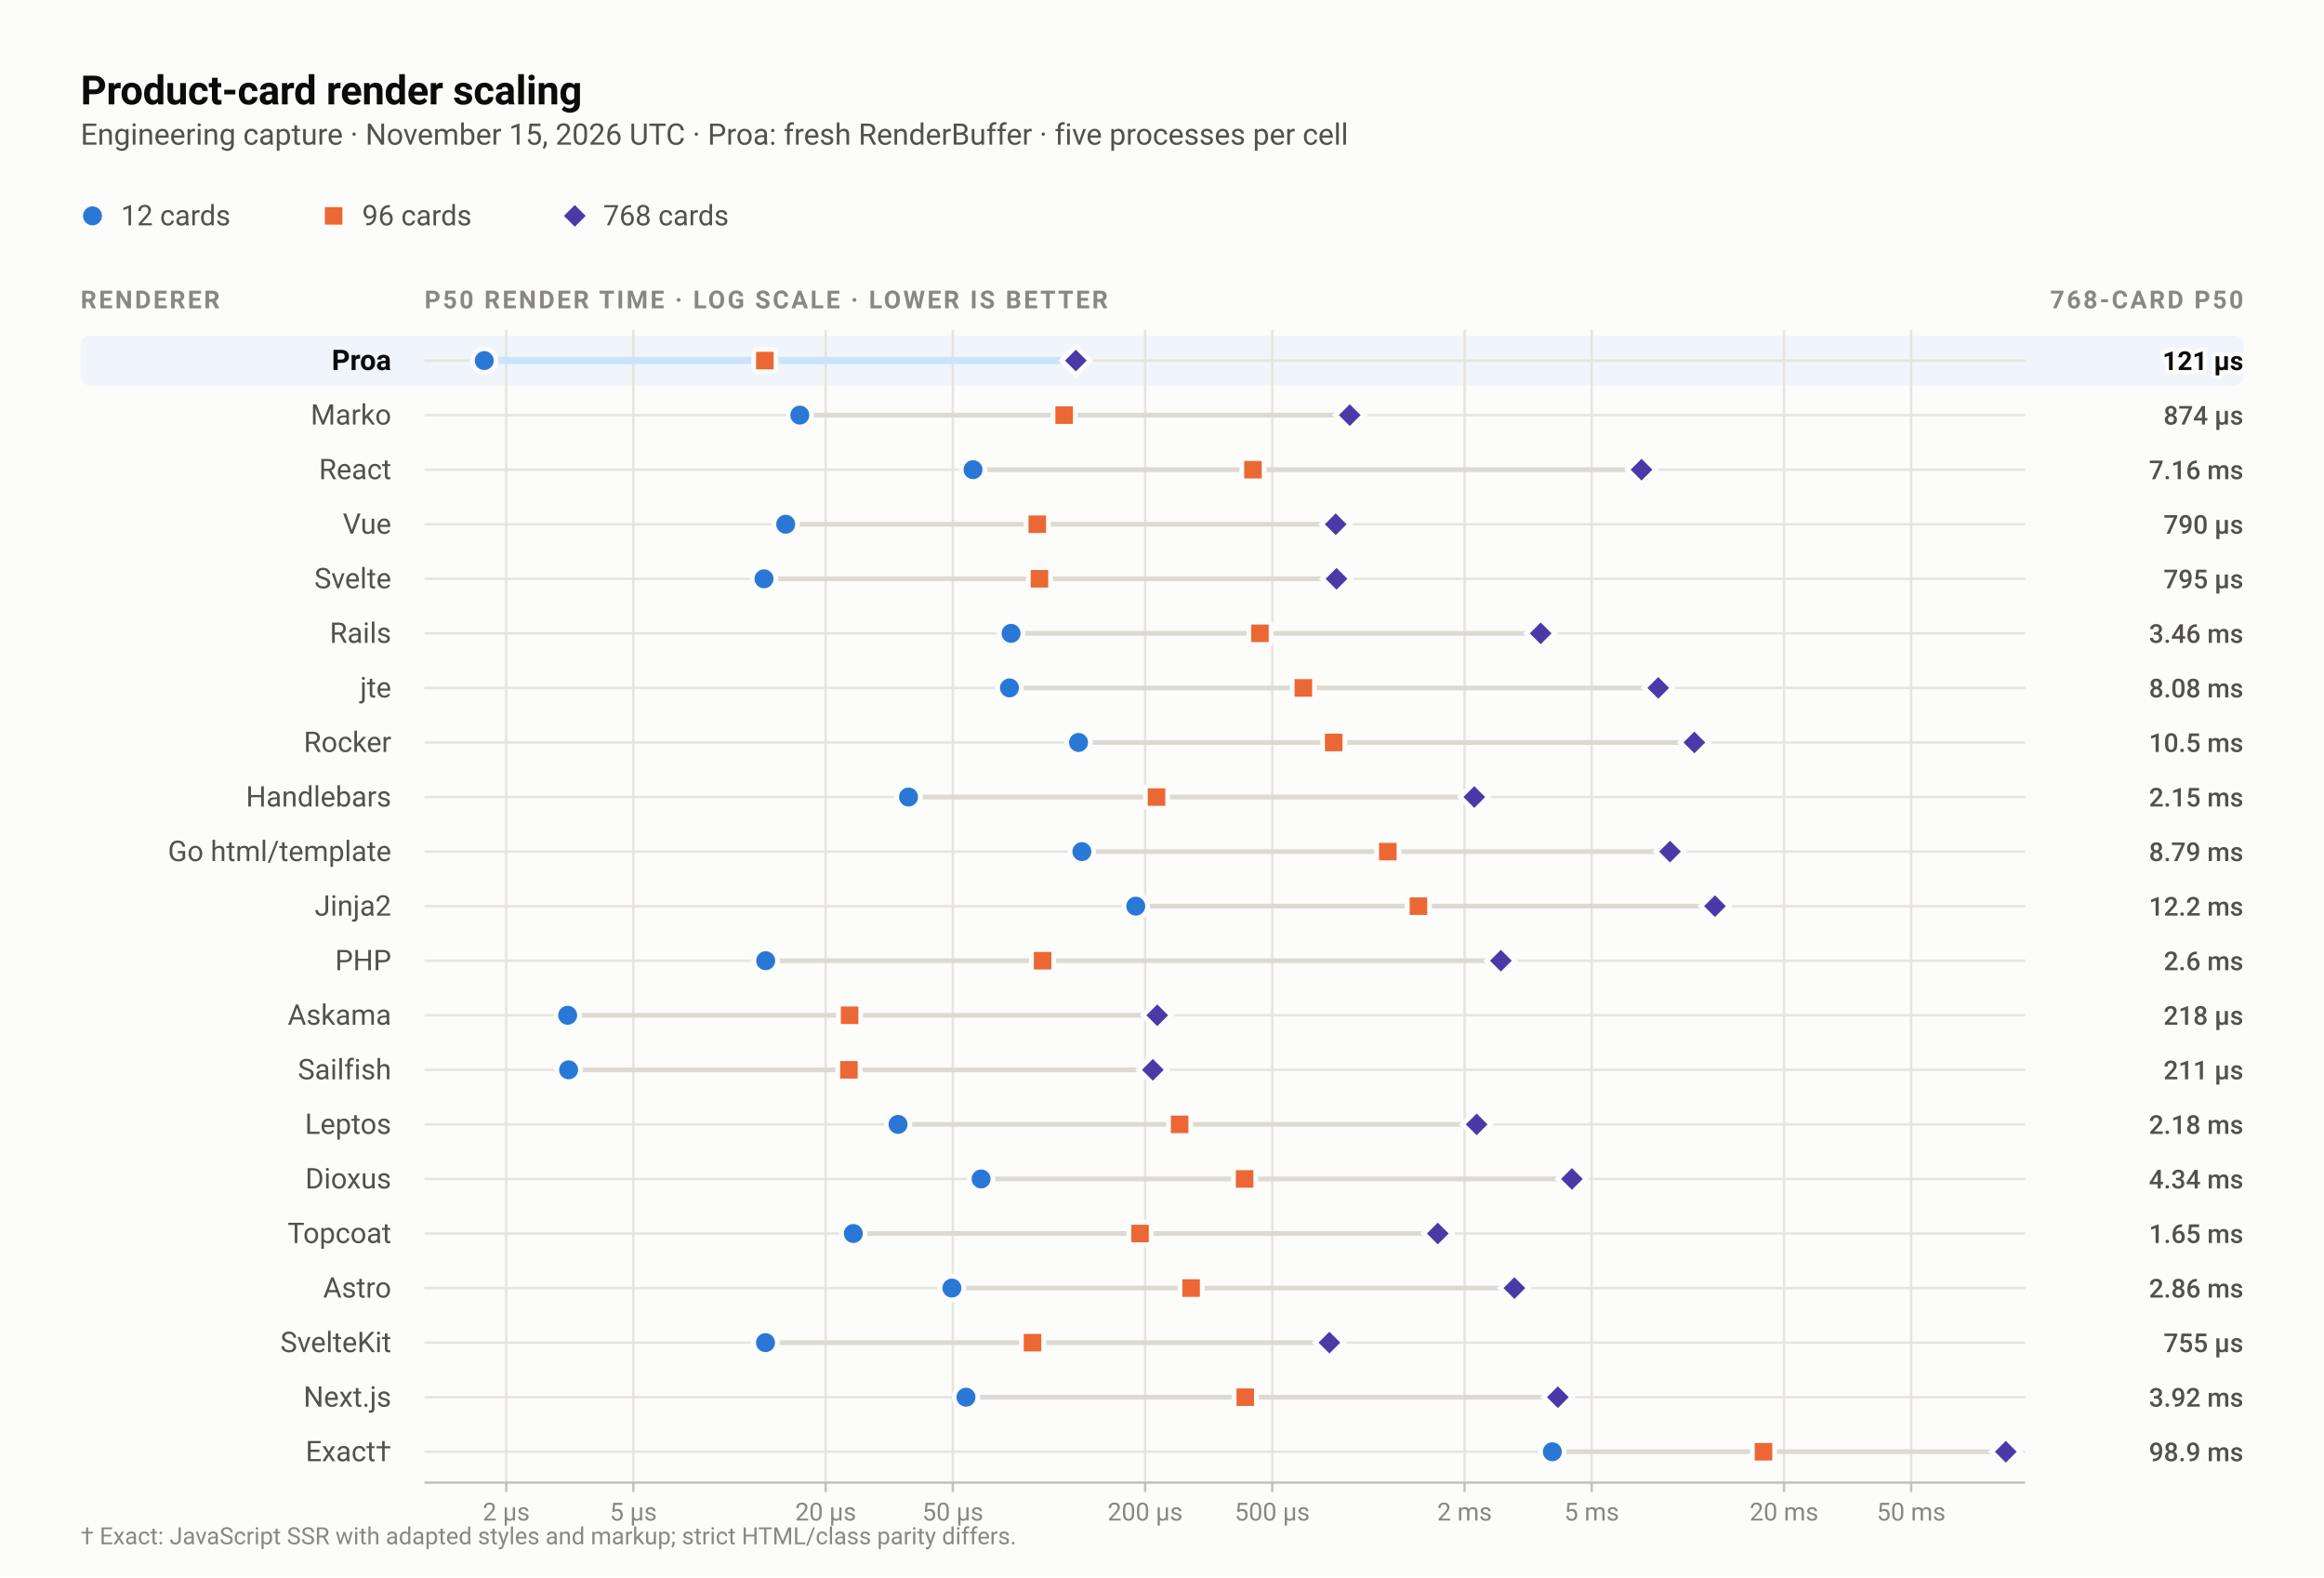
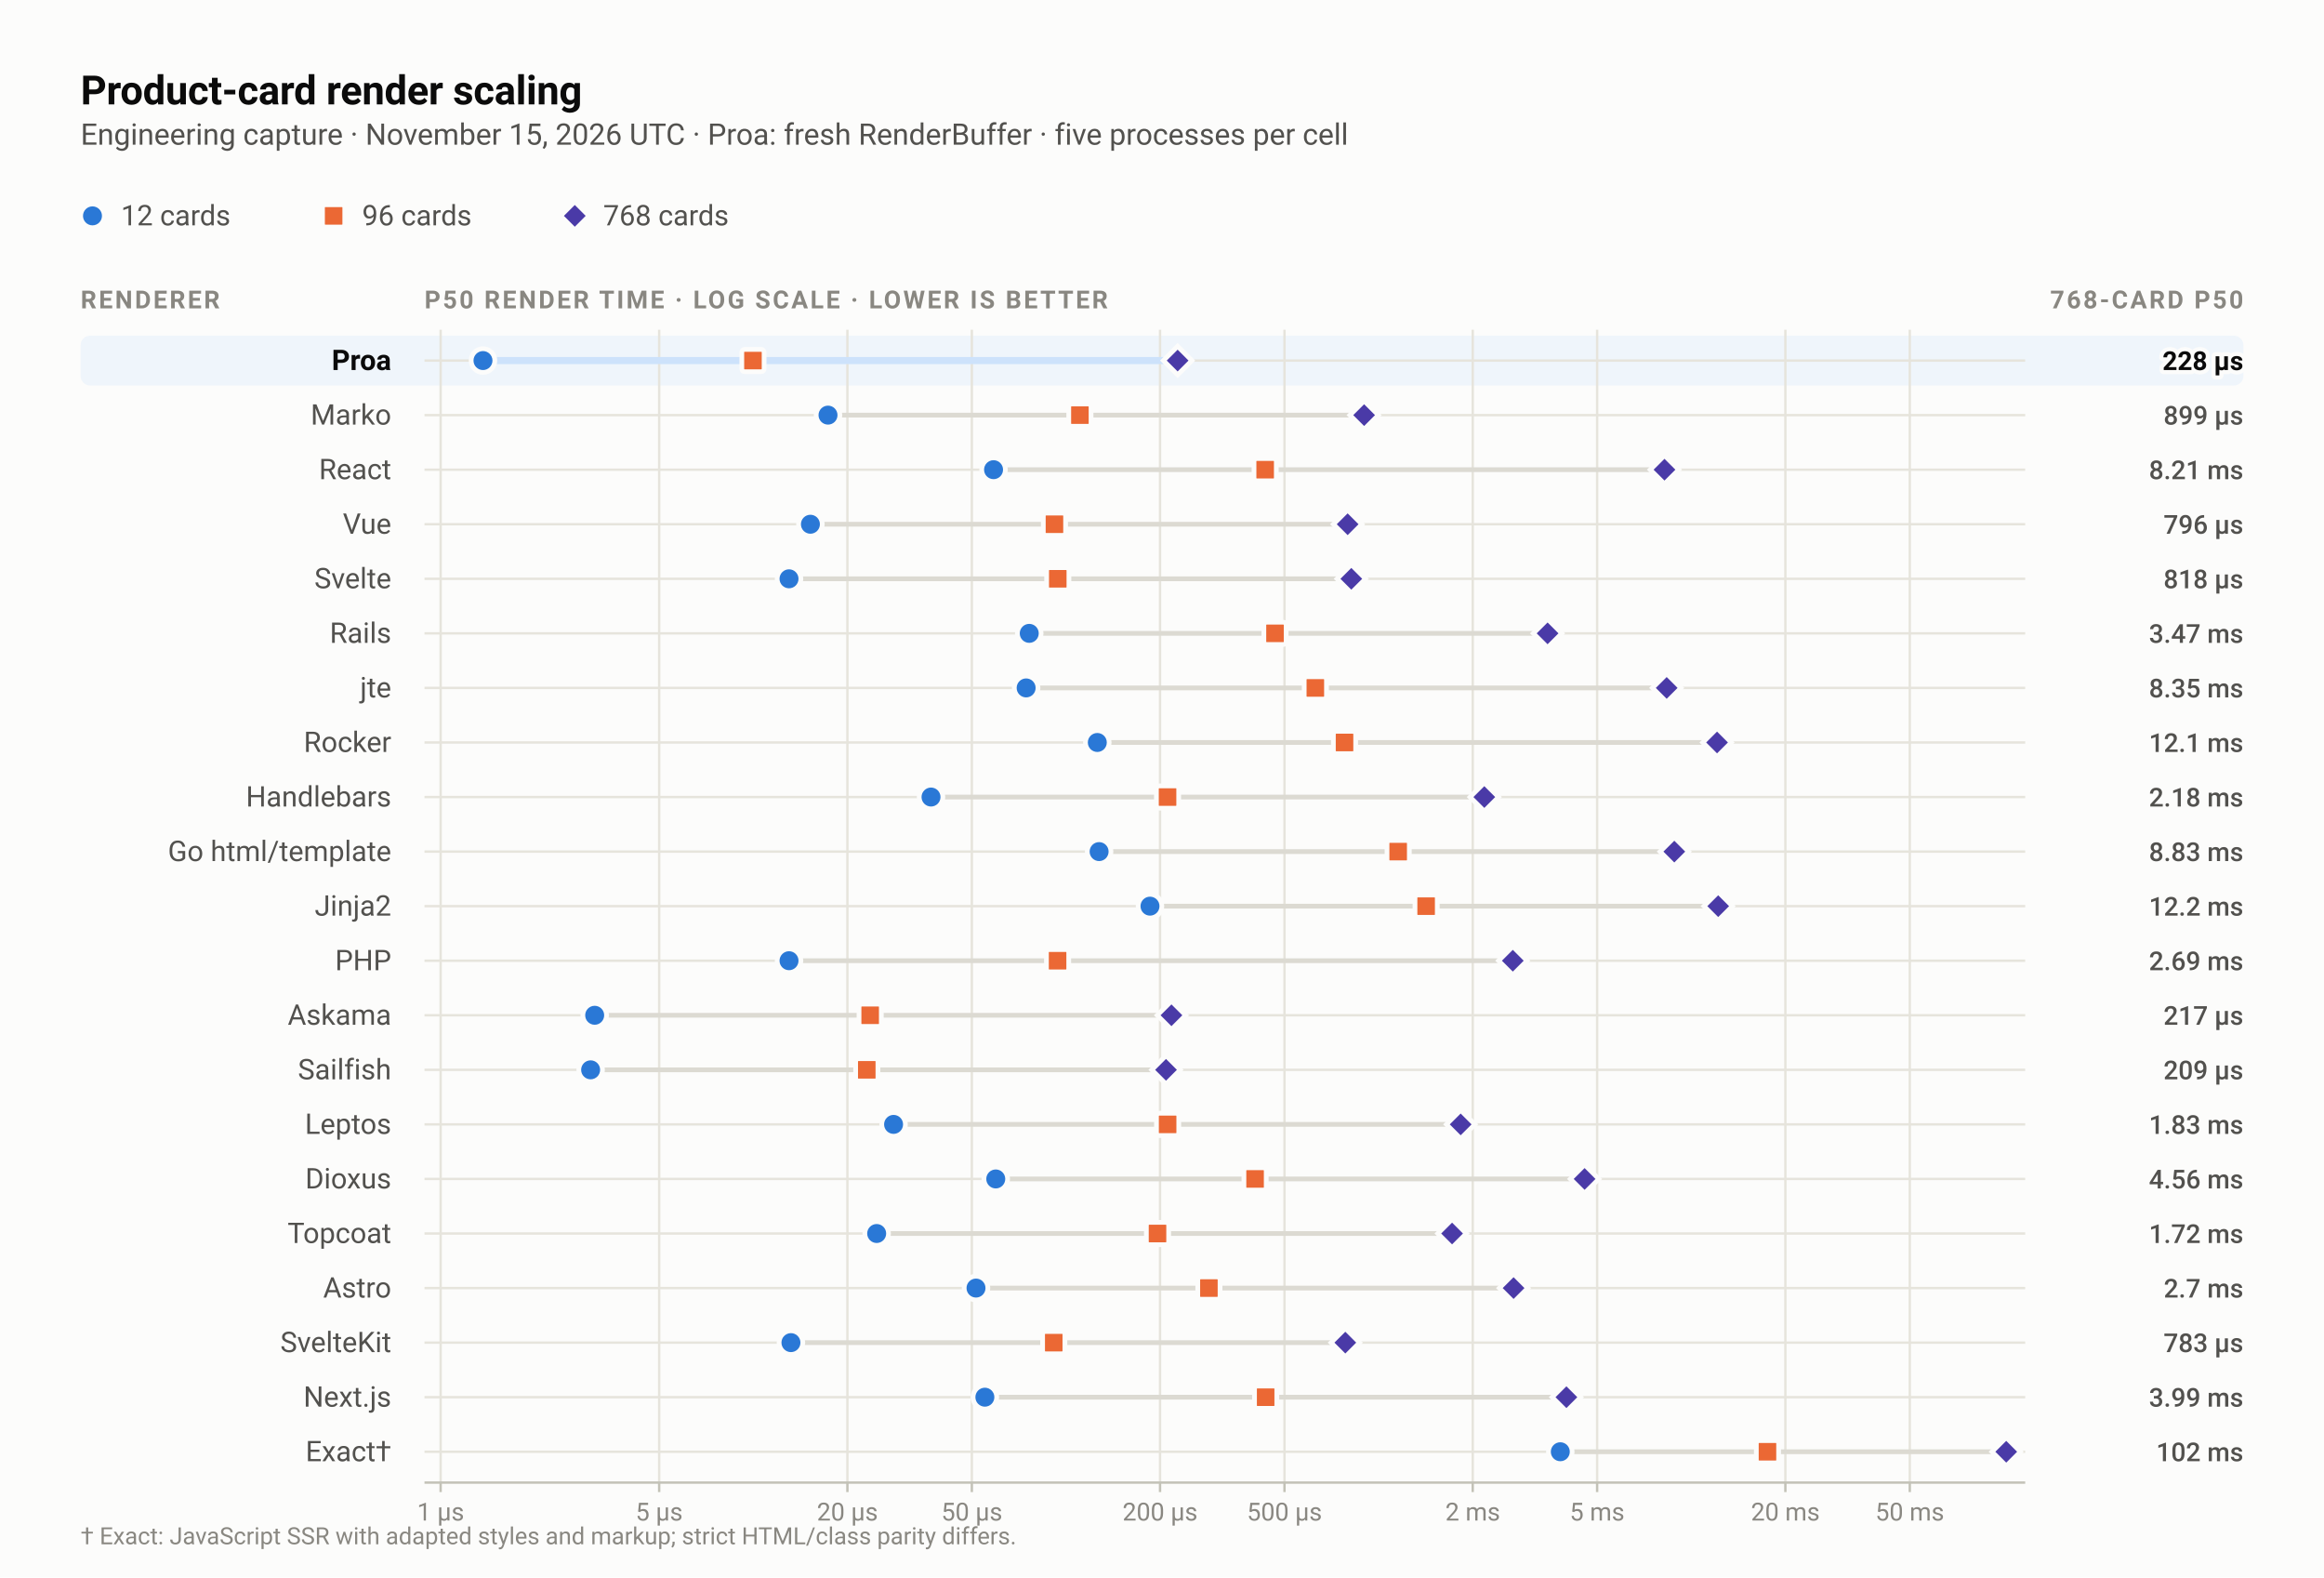
<svg xmlns="http://www.w3.org/2000/svg" width="980" height="665" viewBox="0 0 980 665" role="img" aria-labelledby="ttl dsc">
  <style>
  text { font-family: system-ui, -apple-system, "Segoe UI", Roboto, "Helvetica Neue", Arial, sans-serif; }
  .t   { font-size: 17px; font-weight: 600; fill: #0b0b0b; letter-spacing: -.005em; }
  .d   { font-size: 12.5px; font-weight: 400; fill: #52514e; }
  .eb  { font-size: 10.5px; font-weight: 600; fill: #898781; letter-spacing: .09em; }
  .cat { font-size: 12px; font-weight: 400; fill: #52514e; }
  .catb{ font-size: 12px; font-weight: 600; fill: #0b0b0b; }
  .lg  { font-size: 12px; font-weight: 400; fill: #52514e; }
  .tick{ font-size: 10.5px; font-weight: 400; fill: #898781; font-variant-numeric: tabular-nums; }
  .val { font-size: 11px; font-weight: 500; fill: #52514e; font-variant-numeric: tabular-nums;
         paint-order: stroke; stroke: #fcfcfb; stroke-width: 3.5px; stroke-linejoin: round; }
  .valb{ font-size: 11px; font-weight: 600; fill: #0b0b0b; font-variant-numeric: tabular-nums;
         paint-order: stroke; stroke: #fcfcfb; stroke-width: 3.5px; stroke-linejoin: round; }
  .valw{ font-size: 11px; font-weight: 600; fill: #fcfcfb; font-variant-numeric: tabular-nums; }
  .note{ font-size: 10px; font-weight: 400; fill: #898781; }
  .mono{ font-family: ui-monospace, SFMono-Regular, "SF Mono", Menlo, Consolas, monospace; }
  .end { text-anchor: end; }
  .mid { text-anchor: middle; }
</style>
  <rect width="980" height="665" fill="#fcfcfb" />
  <text x="34" y="44" class="t">Product-card render scaling</text>
  <text x="34" y="61" class="d">Engineering capture · November 15, 2026 UTC · Proa: fresh RenderBuffer · five processes per cell</text>
  <circle cx="39" cy="91" r="5" fill="#2a78d6" stroke="#fcfcfb" stroke-width="2" />
  <text x="51" y="95" class="lg">12 cards</text>
  <rect x="135.99" y="86.3" width="9.4" height="9.4" rx="1.2" fill="#eb6834" stroke="#fcfcfb" stroke-width="2" />
  <text x="152.69" y="95" class="lg">96 cards</text>
  <path d="M242.38 85L248.38 91L242.38 97L236.38 91Z" fill="#4a3aa7" stroke="#fcfcfb" stroke-width="2" />
  <text x="254.38" y="95" class="lg">768 cards</text>
  <text x="34" y="130" class="eb">RENDERER</text>
  <text x="179" y="130" class="eb">P50 RENDER TIME · LOG SCALE · LOWER IS BETTER</text>
  <text x="946" y="130" class="eb end" text-anchor="end">768-CARD P50</text>
  <rect x="34" y="141.5" width="912" height="21" rx="4" fill="#cde2fb" opacity=".28" />
  <g text-anchor="middle">
-     <path d="M213.47 139L213.47 625" stroke="#e6e4dc" stroke-width="1" />
-     <path d="M213.47 625L213.47 629" stroke="#c3c2b7" stroke-width="1" />
-     <text x="213.47" y="641" class="tick mid">2 µs</text>
-     <path d="M267.08 139L267.08 625" stroke="#e6e4dc" stroke-width="1" />
-     <path d="M267.08 625L267.08 629" stroke="#c3c2b7" stroke-width="1" />
-     <text x="267.08" y="641" class="tick mid">5 µs</text>
-     <path d="M348.18 139L348.18 625" stroke="#e6e4dc" stroke-width="1" />
-     <path d="M348.18 625L348.18 629" stroke="#c3c2b7" stroke-width="1" />
-     <text x="348.18" y="641" class="tick mid">20 µs</text>
-     <path d="M401.78 139L401.78 625" stroke="#e6e4dc" stroke-width="1" />
-     <path d="M401.78 625L401.78 629" stroke="#c3c2b7" stroke-width="1" />
-     <text x="401.78" y="641" class="tick mid">50 µs</text>
-     <path d="M482.89 139L482.89 625" stroke="#e6e4dc" stroke-width="1" />
-     <path d="M482.89 625L482.89 629" stroke="#c3c2b7" stroke-width="1" />
-     <text x="482.89" y="641" class="tick mid">200 µs</text>
-     <path d="M536.49 139L536.49 625" stroke="#e6e4dc" stroke-width="1" />
-     <path d="M536.49 625L536.49 629" stroke="#c3c2b7" stroke-width="1" />
-     <text x="536.49" y="641" class="tick mid">500 µs</text>
-     <path d="M617.59 139L617.59 625" stroke="#e6e4dc" stroke-width="1" />
-     <path d="M617.59 625L617.59 629" stroke="#c3c2b7" stroke-width="1" />
-     <text x="617.59" y="641" class="tick mid">2 ms</text>
-     <path d="M671.2 139L671.2 625" stroke="#e6e4dc" stroke-width="1" />
-     <path d="M671.2 625L671.2 629" stroke="#c3c2b7" stroke-width="1" />
-     <text x="671.2" y="641" class="tick mid">5 ms</text>
-     <path d="M752.3 139L752.3 625" stroke="#e6e4dc" stroke-width="1" />
-     <path d="M752.3 625L752.3 629" stroke="#c3c2b7" stroke-width="1" />
-     <text x="752.3" y="641" class="tick mid">20 ms</text>
-     <path d="M805.91 139L805.91 625" stroke="#e6e4dc" stroke-width="1" />
-     <path d="M805.91 625L805.91 629" stroke="#c3c2b7" stroke-width="1" />
-     <text x="805.91" y="641" class="tick mid">50 ms</text>
+     <path d="M185.81 139L185.81 625" stroke="#e6e4dc" stroke-width="1" />
+     <path d="M185.81 625L185.81 629" stroke="#c3c2b7" stroke-width="1" />
+     <text x="185.81" y="641" class="tick mid">1 µs</text>
+     <path d="M277.96 139L277.96 625" stroke="#e6e4dc" stroke-width="1" />
+     <path d="M277.96 625L277.96 629" stroke="#c3c2b7" stroke-width="1" />
+     <text x="277.96" y="641" class="tick mid">5 µs</text>
+     <path d="M357.34 139L357.34 625" stroke="#e6e4dc" stroke-width="1" />
+     <path d="M357.34 625L357.34 629" stroke="#c3c2b7" stroke-width="1" />
+     <text x="357.34" y="641" class="tick mid">20 µs</text>
+     <path d="M409.81 139L409.81 625" stroke="#e6e4dc" stroke-width="1" />
+     <path d="M409.81 625L409.81 629" stroke="#c3c2b7" stroke-width="1" />
+     <text x="409.81" y="641" class="tick mid">50 µs</text>
+     <path d="M489.18 139L489.18 625" stroke="#e6e4dc" stroke-width="1" />
+     <path d="M489.18 625L489.18 629" stroke="#c3c2b7" stroke-width="1" />
+     <text x="489.18" y="641" class="tick mid">200 µs</text>
+     <path d="M541.65 139L541.65 625" stroke="#e6e4dc" stroke-width="1" />
+     <path d="M541.65 625L541.65 629" stroke="#c3c2b7" stroke-width="1" />
+     <text x="541.65" y="641" class="tick mid">500 µs</text>
+     <path d="M621.03 139L621.03 625" stroke="#e6e4dc" stroke-width="1" />
+     <path d="M621.03 625L621.03 629" stroke="#c3c2b7" stroke-width="1" />
+     <text x="621.03" y="641" class="tick mid">2 ms</text>
+     <path d="M673.49 139L673.49 625" stroke="#e6e4dc" stroke-width="1" />
+     <path d="M673.49 625L673.49 629" stroke="#c3c2b7" stroke-width="1" />
+     <text x="673.49" y="641" class="tick mid">5 ms</text>
+     <path d="M752.87 139L752.87 625" stroke="#e6e4dc" stroke-width="1" />
+     <path d="M752.87 625L752.87 629" stroke="#c3c2b7" stroke-width="1" />
+     <text x="752.87" y="641" class="tick mid">20 ms</text>
+     <path d="M805.33 139L805.33 625" stroke="#e6e4dc" stroke-width="1" />
+     <path d="M805.33 625L805.33 629" stroke="#c3c2b7" stroke-width="1" />
+     <text x="805.33" y="641" class="tick mid">50 ms</text>
    <path d="M179 625L854 625" stroke="#c3c2b7" stroke-width="1" />
  </g>
  <path d="M179 152L854 152" stroke="#e6e4dc" stroke-width="1" />
-   <path d="M204.2 152L453.67 152" stroke="#cde2fb" stroke-width="3" />
+   <path d="M203.67 152L496.59 152" stroke="#cde2fb" stroke-width="3" />
  <text x="165" y="156" class="catb end" text-anchor="end">Proa</text>
-   <circle cx="204.2" cy="152" r="5" fill="#2a78d6" stroke="#fcfcfb" stroke-width="2" />
-   <rect x="317.83" y="147.3" width="9.4" height="9.4" rx="1.2" fill="#eb6834" stroke="#fcfcfb" stroke-width="2" />
-   <path d="M453.67 146L459.67 152L453.67 158L447.67 152Z" fill="#4a3aa7" stroke="#fcfcfb" stroke-width="2" />
-   <text x="946" y="156" class="valb end" text-anchor="end">121 µs</text>
+   <circle cx="203.67" cy="152" r="5" fill="#2a78d6" stroke="#fcfcfb" stroke-width="2" />
+   <rect x="312.81" y="147.3" width="9.4" height="9.4" rx="1.2" fill="#eb6834" stroke="#fcfcfb" stroke-width="2" />
+   <path d="M496.59 146L502.59 152L496.59 158L490.59 152Z" fill="#4a3aa7" stroke="#fcfcfb" stroke-width="2" />
+   <text x="946" y="156" class="valb end" text-anchor="end">228 µs</text>
  <path d="M179 175L854 175" stroke="#e6e4dc" stroke-width="1" />
-   <path d="M337.27 175L569.17 175" stroke="#dcdad2" stroke-width="2" />
+   <path d="M349.16 175L575.23 175" stroke="#dcdad2" stroke-width="2" />
  <text x="165" y="179" class="cat end" text-anchor="end">Marko</text>
-   <circle cx="337.27" cy="175" r="5" fill="#2a78d6" stroke="#fcfcfb" stroke-width="2" />
-   <rect x="444.04" y="170.3" width="9.4" height="9.4" rx="1.2" fill="#eb6834" stroke="#fcfcfb" stroke-width="2" />
-   <path d="M569.17 169L575.17 175L569.17 181L563.17 175Z" fill="#4a3aa7" stroke="#fcfcfb" stroke-width="2" />
-   <text x="946" y="179" class="val end" text-anchor="end">874 µs</text>
+   <circle cx="349.16" cy="175" r="5" fill="#2a78d6" stroke="#fcfcfb" stroke-width="2" />
+   <rect x="450.68" y="170.3" width="9.4" height="9.4" rx="1.2" fill="#eb6834" stroke="#fcfcfb" stroke-width="2" />
+   <path d="M575.23 169L581.23 175L575.23 181L569.23 175Z" fill="#4a3aa7" stroke="#fcfcfb" stroke-width="2" />
+   <text x="946" y="179" class="val end" text-anchor="end">899 µs</text>
  <path d="M179 198L854 198" stroke="#e6e4dc" stroke-width="1" />
-   <path d="M410.32 198L692.21 198" stroke="#dcdad2" stroke-width="2" />
+   <path d="M418.97 198L701.89 198" stroke="#dcdad2" stroke-width="2" />
  <text x="165" y="202" class="cat end" text-anchor="end">React</text>
-   <circle cx="410.32" cy="198" r="5" fill="#2a78d6" stroke="#fcfcfb" stroke-width="2" />
-   <rect x="523.66" y="193.3" width="9.4" height="9.4" rx="1.2" fill="#eb6834" stroke="#fcfcfb" stroke-width="2" />
-   <path d="M692.21 192L698.21 198L692.21 204L686.21 198Z" fill="#4a3aa7" stroke="#fcfcfb" stroke-width="2" />
-   <text x="946" y="202" class="val end" text-anchor="end">7.16 ms</text>
+   <circle cx="418.97" cy="198" r="5" fill="#2a78d6" stroke="#fcfcfb" stroke-width="2" />
+   <rect x="528.8" y="193.3" width="9.4" height="9.4" rx="1.2" fill="#eb6834" stroke="#fcfcfb" stroke-width="2" />
+   <path d="M701.89 192L707.89 198L701.89 204L695.89 198Z" fill="#4a3aa7" stroke="#fcfcfb" stroke-width="2" />
+   <text x="946" y="202" class="val end" text-anchor="end">8.21 ms</text>
  <path d="M179 221L854 221" stroke="#e6e4dc" stroke-width="1" />
-   <path d="M331.32 221L563.25 221" stroke="#dcdad2" stroke-width="2" />
+   <path d="M341.74 221L568.28 221" stroke="#dcdad2" stroke-width="2" />
  <text x="165" y="225" class="cat end" text-anchor="end">Vue</text>
-   <circle cx="331.32" cy="221" r="5" fill="#2a78d6" stroke="#fcfcfb" stroke-width="2" />
-   <rect x="432.71" y="216.3" width="9.4" height="9.4" rx="1.2" fill="#eb6834" stroke="#fcfcfb" stroke-width="2" />
-   <path d="M563.25 215L569.25 221L563.25 227L557.25 221Z" fill="#4a3aa7" stroke="#fcfcfb" stroke-width="2" />
-   <text x="946" y="225" class="val end" text-anchor="end">790 µs</text>
+   <circle cx="341.74" cy="221" r="5" fill="#2a78d6" stroke="#fcfcfb" stroke-width="2" />
+   <rect x="439.95" y="216.3" width="9.4" height="9.4" rx="1.2" fill="#eb6834" stroke="#fcfcfb" stroke-width="2" />
+   <path d="M568.28 215L574.28 221L568.28 227L562.28 221Z" fill="#4a3aa7" stroke="#fcfcfb" stroke-width="2" />
+   <text x="946" y="225" class="val end" text-anchor="end">796 µs</text>
  <path d="M179 244L854 244" stroke="#e6e4dc" stroke-width="1" />
-   <path d="M322.17 244L563.58 244" stroke="#dcdad2" stroke-width="2" />
+   <path d="M332.72 244L569.83 244" stroke="#dcdad2" stroke-width="2" />
  <text x="165" y="248" class="cat end" text-anchor="end">Svelte</text>
-   <circle cx="322.17" cy="244" r="5" fill="#2a78d6" stroke="#fcfcfb" stroke-width="2" />
-   <rect x="433.63" y="239.3" width="9.4" height="9.4" rx="1.2" fill="#eb6834" stroke="#fcfcfb" stroke-width="2" />
-   <path d="M563.58 238L569.58 244L563.58 250L557.58 244Z" fill="#4a3aa7" stroke="#fcfcfb" stroke-width="2" />
-   <text x="946" y="248" class="val end" text-anchor="end">795 µs</text>
+   <circle cx="332.72" cy="244" r="5" fill="#2a78d6" stroke="#fcfcfb" stroke-width="2" />
+   <rect x="441.35" y="239.3" width="9.4" height="9.4" rx="1.2" fill="#eb6834" stroke="#fcfcfb" stroke-width="2" />
+   <path d="M569.83 238L575.83 244L569.83 250L563.83 244Z" fill="#4a3aa7" stroke="#fcfcfb" stroke-width="2" />
+   <text x="946" y="248" class="val end" text-anchor="end">818 µs</text>
  <path d="M179 267L854 267" stroke="#e6e4dc" stroke-width="1" />
-   <path d="M426.35 267L649.69 267" stroke="#dcdad2" stroke-width="2" />
+   <path d="M434.02 267L652.59 267" stroke="#dcdad2" stroke-width="2" />
  <text x="165" y="271" class="cat end" text-anchor="end">Rails</text>
-   <circle cx="426.35" cy="267" r="5" fill="#2a78d6" stroke="#fcfcfb" stroke-width="2" />
-   <rect x="526.6" y="262.3" width="9.4" height="9.4" rx="1.2" fill="#eb6834" stroke="#fcfcfb" stroke-width="2" />
-   <path d="M649.69 261L655.69 267L649.69 273L643.69 267Z" fill="#4a3aa7" stroke="#fcfcfb" stroke-width="2" />
-   <text x="946" y="271" class="val end" text-anchor="end">3.46 ms</text>
+   <circle cx="434.02" cy="267" r="5" fill="#2a78d6" stroke="#fcfcfb" stroke-width="2" />
+   <rect x="532.95" y="262.3" width="9.4" height="9.4" rx="1.2" fill="#eb6834" stroke="#fcfcfb" stroke-width="2" />
+   <path d="M652.59 261L658.59 267L652.59 273L646.59 267Z" fill="#4a3aa7" stroke="#fcfcfb" stroke-width="2" />
+   <text x="946" y="271" class="val end" text-anchor="end">3.47 ms</text>
  <path d="M179 290L854 290" stroke="#e6e4dc" stroke-width="1" />
-   <path d="M425.68 290L699.26 290" stroke="#dcdad2" stroke-width="2" />
+   <path d="M432.71 290L702.82 290" stroke="#dcdad2" stroke-width="2" />
  <text x="165" y="294" class="cat end" text-anchor="end">jte</text>
-   <circle cx="425.68" cy="290" r="5" fill="#2a78d6" stroke="#fcfcfb" stroke-width="2" />
-   <rect x="544.91" y="285.3" width="9.4" height="9.4" rx="1.2" fill="#eb6834" stroke="#fcfcfb" stroke-width="2" />
-   <path d="M699.26 284L705.26 290L699.26 296L693.26 290Z" fill="#4a3aa7" stroke="#fcfcfb" stroke-width="2" />
-   <text x="946" y="294" class="val end" text-anchor="end">8.08 ms</text>
+   <circle cx="432.71" cy="290" r="5" fill="#2a78d6" stroke="#fcfcfb" stroke-width="2" />
+   <rect x="549.96" y="285.3" width="9.4" height="9.4" rx="1.2" fill="#eb6834" stroke="#fcfcfb" stroke-width="2" />
+   <path d="M702.82 284L708.82 290L702.82 296L696.82 290Z" fill="#4a3aa7" stroke="#fcfcfb" stroke-width="2" />
+   <text x="946" y="294" class="val end" text-anchor="end">8.35 ms</text>
  <path d="M179 313L854 313" stroke="#e6e4dc" stroke-width="1" />
-   <path d="M454.81 313L714.49 313" stroke="#dcdad2" stroke-width="2" />
+   <path d="M462.72 313L724.06 313" stroke="#dcdad2" stroke-width="2" />
  <text x="165" y="317" class="cat end" text-anchor="end">Rocker</text>
-   <circle cx="454.81" cy="313" r="5" fill="#2a78d6" stroke="#fcfcfb" stroke-width="2" />
-   <rect x="557.71" y="308.3" width="9.4" height="9.4" rx="1.2" fill="#eb6834" stroke="#fcfcfb" stroke-width="2" />
-   <path d="M714.49 307L720.49 313L714.49 319L708.49 313Z" fill="#4a3aa7" stroke="#fcfcfb" stroke-width="2" />
-   <text x="946" y="317" class="val end" text-anchor="end">10.5 ms</text>
+   <circle cx="462.72" cy="313" r="5" fill="#2a78d6" stroke="#fcfcfb" stroke-width="2" />
+   <rect x="562.27" y="308.3" width="9.4" height="9.4" rx="1.2" fill="#eb6834" stroke="#fcfcfb" stroke-width="2" />
+   <path d="M724.06 307L730.06 313L724.06 319L718.06 313Z" fill="#4a3aa7" stroke="#fcfcfb" stroke-width="2" />
+   <text x="946" y="317" class="val end" text-anchor="end">12.1 ms</text>
  <path d="M179 336L854 336" stroke="#e6e4dc" stroke-width="1" />
-   <path d="M383.12 336L621.69 336" stroke="#dcdad2" stroke-width="2" />
+   <path d="M392.6 336L625.91 336" stroke="#dcdad2" stroke-width="2" />
  <text x="165" y="340" class="cat end" text-anchor="end">Handlebars</text>
-   <circle cx="383.12" cy="336" r="5" fill="#2a78d6" stroke="#fcfcfb" stroke-width="2" />
-   <rect x="482.99" y="331.3" width="9.4" height="9.4" rx="1.2" fill="#eb6834" stroke="#fcfcfb" stroke-width="2" />
-   <path d="M621.69 330L627.69 336L621.69 342L615.69 336Z" fill="#4a3aa7" stroke="#fcfcfb" stroke-width="2" />
-   <text x="946" y="340" class="val end" text-anchor="end">2.15 ms</text>
+   <circle cx="392.6" cy="336" r="5" fill="#2a78d6" stroke="#fcfcfb" stroke-width="2" />
+   <rect x="487.64" y="331.3" width="9.4" height="9.4" rx="1.2" fill="#eb6834" stroke="#fcfcfb" stroke-width="2" />
+   <path d="M625.91 330L631.91 336L625.91 342L619.91 336Z" fill="#4a3aa7" stroke="#fcfcfb" stroke-width="2" />
+   <text x="946" y="340" class="val end" text-anchor="end">2.18 ms</text>
  <path d="M179 359L854 359" stroke="#e6e4dc" stroke-width="1" />
-   <path d="M456.21 359L704.22 359" stroke="#dcdad2" stroke-width="2" />
+   <path d="M463.48 359L706.03 359" stroke="#dcdad2" stroke-width="2" />
  <text x="165" y="363" class="cat end" text-anchor="end">Go html/template</text>
-   <circle cx="456.21" cy="359" r="5" fill="#2a78d6" stroke="#fcfcfb" stroke-width="2" />
-   <rect x="580.52" y="354.3" width="9.4" height="9.4" rx="1.2" fill="#eb6834" stroke="#fcfcfb" stroke-width="2" />
-   <path d="M704.22 353L710.22 359L704.22 365L698.22 359Z" fill="#4a3aa7" stroke="#fcfcfb" stroke-width="2" />
-   <text x="946" y="363" class="val end" text-anchor="end">8.79 ms</text>
+   <circle cx="463.48" cy="359" r="5" fill="#2a78d6" stroke="#fcfcfb" stroke-width="2" />
+   <rect x="584.89" y="354.3" width="9.4" height="9.4" rx="1.2" fill="#eb6834" stroke="#fcfcfb" stroke-width="2" />
+   <path d="M706.03 353L712.03 359L706.03 365L700.03 359Z" fill="#4a3aa7" stroke="#fcfcfb" stroke-width="2" />
+   <text x="946" y="363" class="val end" text-anchor="end">8.83 ms</text>
  <path d="M179 382L854 382" stroke="#e6e4dc" stroke-width="1" />
-   <path d="M478.94 382L723.17 382" stroke="#dcdad2" stroke-width="2" />
+   <path d="M484.94 382L724.54 382" stroke="#dcdad2" stroke-width="2" />
  <text x="165" y="386" class="cat end" text-anchor="end">Jinja2</text>
-   <circle cx="478.94" cy="382" r="5" fill="#2a78d6" stroke="#fcfcfb" stroke-width="2" />
-   <rect x="593.43" y="377.3" width="9.4" height="9.4" rx="1.2" fill="#eb6834" stroke="#fcfcfb" stroke-width="2" />
-   <path d="M723.17 376L729.17 382L723.17 388L717.17 382Z" fill="#4a3aa7" stroke="#fcfcfb" stroke-width="2" />
+   <circle cx="484.94" cy="382" r="5" fill="#2a78d6" stroke="#fcfcfb" stroke-width="2" />
+   <rect x="596.68" y="377.3" width="9.4" height="9.4" rx="1.2" fill="#eb6834" stroke="#fcfcfb" stroke-width="2" />
+   <path d="M724.54 376L730.54 382L724.54 388L718.54 382Z" fill="#4a3aa7" stroke="#fcfcfb" stroke-width="2" />
  <text x="946" y="386" class="val end" text-anchor="end">12.2 ms</text>
  <path d="M179 405L854 405" stroke="#e6e4dc" stroke-width="1" />
-   <path d="M322.88 405L632.9 405" stroke="#dcdad2" stroke-width="2" />
+   <path d="M332.72 405L637.93 405" stroke="#dcdad2" stroke-width="2" />
  <text x="165" y="409" class="cat end" text-anchor="end">PHP</text>
-   <circle cx="322.88" cy="405" r="5" fill="#2a78d6" stroke="#fcfcfb" stroke-width="2" />
-   <rect x="434.95" y="400.3" width="9.4" height="9.4" rx="1.2" fill="#eb6834" stroke="#fcfcfb" stroke-width="2" />
-   <path d="M632.9 399L638.9 405L632.9 411L626.9 405Z" fill="#4a3aa7" stroke="#fcfcfb" stroke-width="2" />
-   <text x="946" y="409" class="val end" text-anchor="end">2.6 ms</text>
+   <circle cx="332.72" cy="405" r="5" fill="#2a78d6" stroke="#fcfcfb" stroke-width="2" />
+   <rect x="441.27" y="400.3" width="9.4" height="9.4" rx="1.2" fill="#eb6834" stroke="#fcfcfb" stroke-width="2" />
+   <path d="M637.93 399L643.93 405L637.93 411L631.93 405Z" fill="#4a3aa7" stroke="#fcfcfb" stroke-width="2" />
+   <text x="946" y="409" class="val end" text-anchor="end">2.69 ms</text>
  <path d="M179 428L854 428" stroke="#e6e4dc" stroke-width="1" />
-   <path d="M239.37 428L488 428" stroke="#dcdad2" stroke-width="2" />
+   <path d="M250.77 428L493.98 428" stroke="#dcdad2" stroke-width="2" />
  <text x="165" y="432" class="cat end" text-anchor="end">Askama</text>
-   <circle cx="239.37" cy="428" r="5" fill="#2a78d6" stroke="#fcfcfb" stroke-width="2" />
-   <rect x="353.57" y="423.3" width="9.4" height="9.4" rx="1.2" fill="#eb6834" stroke="#fcfcfb" stroke-width="2" />
-   <path d="M488 422L494 428L488 434L482 428Z" fill="#4a3aa7" stroke="#fcfcfb" stroke-width="2" />
-   <text x="946" y="432" class="val end" text-anchor="end">218 µs</text>
+   <circle cx="250.77" cy="428" r="5" fill="#2a78d6" stroke="#fcfcfb" stroke-width="2" />
+   <rect x="362.24" y="423.3" width="9.4" height="9.4" rx="1.2" fill="#eb6834" stroke="#fcfcfb" stroke-width="2" />
+   <path d="M493.98 422L499.98 428L493.98 434L487.98 428Z" fill="#4a3aa7" stroke="#fcfcfb" stroke-width="2" />
+   <text x="946" y="432" class="val end" text-anchor="end">217 µs</text>
  <path d="M179 451L854 451" stroke="#e6e4dc" stroke-width="1" />
-   <path d="M239.77 451L486.13 451" stroke="#dcdad2" stroke-width="2" />
+   <path d="M249.06 451L491.69 451" stroke="#dcdad2" stroke-width="2" />
  <text x="165" y="455" class="cat end" text-anchor="end">Sailfish</text>
-   <circle cx="239.77" cy="451" r="5" fill="#2a78d6" stroke="#fcfcfb" stroke-width="2" />
-   <rect x="353.29" y="446.3" width="9.4" height="9.4" rx="1.2" fill="#eb6834" stroke="#fcfcfb" stroke-width="2" />
-   <path d="M486.13 445L492.13 451L486.13 457L480.13 451Z" fill="#4a3aa7" stroke="#fcfcfb" stroke-width="2" />
-   <text x="946" y="455" class="val end" text-anchor="end">211 µs</text>
+   <circle cx="249.06" cy="451" r="5" fill="#2a78d6" stroke="#fcfcfb" stroke-width="2" />
+   <rect x="360.81" y="446.3" width="9.4" height="9.4" rx="1.2" fill="#eb6834" stroke="#fcfcfb" stroke-width="2" />
+   <path d="M491.69 445L497.69 451L491.69 457L485.69 451Z" fill="#4a3aa7" stroke="#fcfcfb" stroke-width="2" />
+   <text x="946" y="455" class="val end" text-anchor="end">209 µs</text>
  <path d="M179 474L854 474" stroke="#e6e4dc" stroke-width="1" />
-   <path d="M378.69 474L622.69 474" stroke="#dcdad2" stroke-width="2" />
+   <path d="M376.81 474L615.94 474" stroke="#dcdad2" stroke-width="2" />
  <text x="165" y="478" class="cat end" text-anchor="end">Leptos</text>
-   <circle cx="378.69" cy="474" r="5" fill="#2a78d6" stroke="#fcfcfb" stroke-width="2" />
-   <rect x="492.74" y="469.3" width="9.4" height="9.4" rx="1.2" fill="#eb6834" stroke="#fcfcfb" stroke-width="2" />
-   <path d="M622.69 468L628.69 474L622.69 480L616.69 474Z" fill="#4a3aa7" stroke="#fcfcfb" stroke-width="2" />
-   <text x="946" y="478" class="val end" text-anchor="end">2.18 ms</text>
+   <circle cx="376.81" cy="474" r="5" fill="#2a78d6" stroke="#fcfcfb" stroke-width="2" />
+   <rect x="487.67" y="469.3" width="9.4" height="9.4" rx="1.2" fill="#eb6834" stroke="#fcfcfb" stroke-width="2" />
+   <path d="M615.94 468L621.94 474L615.94 480L609.94 474Z" fill="#4a3aa7" stroke="#fcfcfb" stroke-width="2" />
+   <text x="946" y="478" class="val end" text-anchor="end">1.83 ms</text>
  <path d="M179 497L854 497" stroke="#e6e4dc" stroke-width="1" />
-   <path d="M413.72 497L662.86 497" stroke="#dcdad2" stroke-width="2" />
+   <path d="M419.9 497L668.2 497" stroke="#dcdad2" stroke-width="2" />
  <text x="165" y="501" class="cat end" text-anchor="end">Dioxus</text>
-   <circle cx="413.72" cy="497" r="5" fill="#2a78d6" stroke="#fcfcfb" stroke-width="2" />
-   <rect x="520.14" y="492.3" width="9.4" height="9.4" rx="1.2" fill="#eb6834" stroke="#fcfcfb" stroke-width="2" />
-   <path d="M662.86 491L668.86 497L662.86 503L656.86 497Z" fill="#4a3aa7" stroke="#fcfcfb" stroke-width="2" />
-   <text x="946" y="501" class="val end" text-anchor="end">4.34 ms</text>
+   <circle cx="419.9" cy="497" r="5" fill="#2a78d6" stroke="#fcfcfb" stroke-width="2" />
+   <rect x="524.55" y="492.3" width="9.4" height="9.4" rx="1.2" fill="#eb6834" stroke="#fcfcfb" stroke-width="2" />
+   <path d="M668.2 491L674.2 497L668.2 503L662.2 497Z" fill="#4a3aa7" stroke="#fcfcfb" stroke-width="2" />
+   <text x="946" y="501" class="val end" text-anchor="end">4.56 ms</text>
  <path d="M179 520L854 520" stroke="#e6e4dc" stroke-width="1" />
-   <path d="M359.84 520L606.3 520" stroke="#dcdad2" stroke-width="2" />
+   <path d="M369.68 520L612.32 520" stroke="#dcdad2" stroke-width="2" />
  <text x="165" y="524" class="cat end" text-anchor="end">Topcoat</text>
-   <circle cx="359.84" cy="520" r="5" fill="#2a78d6" stroke="#fcfcfb" stroke-width="2" />
-   <rect x="476.03" y="515.3" width="9.4" height="9.4" rx="1.2" fill="#eb6834" stroke="#fcfcfb" stroke-width="2" />
-   <path d="M606.3 514L612.3 520L606.3 526L600.3 520Z" fill="#4a3aa7" stroke="#fcfcfb" stroke-width="2" />
-   <text x="946" y="524" class="val end" text-anchor="end">1.65 ms</text>
+   <circle cx="369.68" cy="520" r="5" fill="#2a78d6" stroke="#fcfcfb" stroke-width="2" />
+   <rect x="483.41" y="515.3" width="9.4" height="9.4" rx="1.2" fill="#eb6834" stroke="#fcfcfb" stroke-width="2" />
+   <path d="M612.32 514L618.32 520L612.32 526L606.32 520Z" fill="#4a3aa7" stroke="#fcfcfb" stroke-width="2" />
+   <text x="946" y="524" class="val end" text-anchor="end">1.72 ms</text>
  <path d="M179 543L854 543" stroke="#e6e4dc" stroke-width="1" />
-   <path d="M401.4 543L638.6 543" stroke="#dcdad2" stroke-width="2" />
+   <path d="M411.57 543L638.25 543" stroke="#dcdad2" stroke-width="2" />
  <text x="165" y="547" class="cat end" text-anchor="end">Astro</text>
-   <circle cx="401.4" cy="543" r="5" fill="#2a78d6" stroke="#fcfcfb" stroke-width="2" />
-   <rect x="497.57" y="538.3" width="9.4" height="9.4" rx="1.2" fill="#eb6834" stroke="#fcfcfb" stroke-width="2" />
-   <path d="M638.6 537L644.6 543L638.6 549L632.6 543Z" fill="#4a3aa7" stroke="#fcfcfb" stroke-width="2" />
-   <text x="946" y="547" class="val end" text-anchor="end">2.86 ms</text>
+   <circle cx="411.57" cy="543" r="5" fill="#2a78d6" stroke="#fcfcfb" stroke-width="2" />
+   <rect x="505.08" y="538.3" width="9.4" height="9.4" rx="1.2" fill="#eb6834" stroke="#fcfcfb" stroke-width="2" />
+   <path d="M638.25 537L644.25 543L638.25 549L632.25 543Z" fill="#4a3aa7" stroke="#fcfcfb" stroke-width="2" />
+   <text x="946" y="547" class="val end" text-anchor="end">2.7 ms</text>
  <path d="M179 566L854 566" stroke="#e6e4dc" stroke-width="1" />
-   <path d="M322.8 566L560.59 566" stroke="#dcdad2" stroke-width="2" />
+   <path d="M333.53 566L567.3 566" stroke="#dcdad2" stroke-width="2" />
  <text x="165" y="570" class="cat end" text-anchor="end">SvelteKit</text>
-   <circle cx="322.8" cy="566" r="5" fill="#2a78d6" stroke="#fcfcfb" stroke-width="2" />
-   <rect x="430.7" y="561.3" width="9.4" height="9.4" rx="1.2" fill="#eb6834" stroke="#fcfcfb" stroke-width="2" />
-   <path d="M560.59 560L566.59 566L560.59 572L554.59 566Z" fill="#4a3aa7" stroke="#fcfcfb" stroke-width="2" />
-   <text x="946" y="570" class="val end" text-anchor="end">755 µs</text>
+   <circle cx="333.53" cy="566" r="5" fill="#2a78d6" stroke="#fcfcfb" stroke-width="2" />
+   <rect x="439.65" y="561.3" width="9.4" height="9.4" rx="1.2" fill="#eb6834" stroke="#fcfcfb" stroke-width="2" />
+   <path d="M567.3 560L573.3 566L567.3 572L561.3 566Z" fill="#4a3aa7" stroke="#fcfcfb" stroke-width="2" />
+   <text x="946" y="570" class="val end" text-anchor="end">783 µs</text>
  <path d="M179 589L854 589" stroke="#e6e4dc" stroke-width="1" />
-   <path d="M407.35 589L656.93 589" stroke="#dcdad2" stroke-width="2" />
+   <path d="M415.31 589L660.53 589" stroke="#dcdad2" stroke-width="2" />
  <text x="165" y="593" class="cat end" text-anchor="end">Next.js</text>
-   <circle cx="407.35" cy="589" r="5" fill="#2a78d6" stroke="#fcfcfb" stroke-width="2" />
-   <rect x="520.41" y="584.3" width="9.4" height="9.4" rx="1.2" fill="#eb6834" stroke="#fcfcfb" stroke-width="2" />
-   <path d="M656.93 583L662.93 589L656.93 595L650.93 589Z" fill="#4a3aa7" stroke="#fcfcfb" stroke-width="2" />
-   <text x="946" y="593" class="val end" text-anchor="end">3.92 ms</text>
+   <circle cx="415.31" cy="589" r="5" fill="#2a78d6" stroke="#fcfcfb" stroke-width="2" />
+   <rect x="529.01" y="584.3" width="9.4" height="9.4" rx="1.2" fill="#eb6834" stroke="#fcfcfb" stroke-width="2" />
+   <path d="M660.53 583L666.53 589L660.53 595L654.53 589Z" fill="#4a3aa7" stroke="#fcfcfb" stroke-width="2" />
+   <text x="946" y="593" class="val end" text-anchor="end">3.99 ms</text>
  <path d="M179 612L854 612" stroke="#e6e4dc" stroke-width="1" />
-   <path d="M654.6 612L845.82 612" stroke="#dcdad2" stroke-width="2" />
+   <path d="M657.96 612L846 612" stroke="#dcdad2" stroke-width="2" />
  <text x="165" y="616" class="cat end" text-anchor="end">Exact†</text>
-   <circle cx="654.6" cy="612" r="5" fill="#2a78d6" stroke="#fcfcfb" stroke-width="2" />
-   <rect x="738.94" y="607.3" width="9.4" height="9.4" rx="1.2" fill="#eb6834" stroke="#fcfcfb" stroke-width="2" />
-   <path d="M845.82 606L851.82 612L845.82 618L839.82 612Z" fill="#4a3aa7" stroke="#fcfcfb" stroke-width="2" />
-   <text x="946" y="616" class="val end" text-anchor="end">98.9 ms</text>
+   <circle cx="657.96" cy="612" r="5" fill="#2a78d6" stroke="#fcfcfb" stroke-width="2" />
+   <rect x="740.62" y="607.3" width="9.4" height="9.4" rx="1.2" fill="#eb6834" stroke="#fcfcfb" stroke-width="2" />
+   <path d="M846 606L852 612L846 618L840 612Z" fill="#4a3aa7" stroke="#fcfcfb" stroke-width="2" />
+   <text x="946" y="616" class="val end" text-anchor="end">102 ms</text>
  <text x="34" y="651" class="note">† Exact: JavaScript SSR with adapted styles and markup; strict HTML/class parity differs.</text>
</svg>
